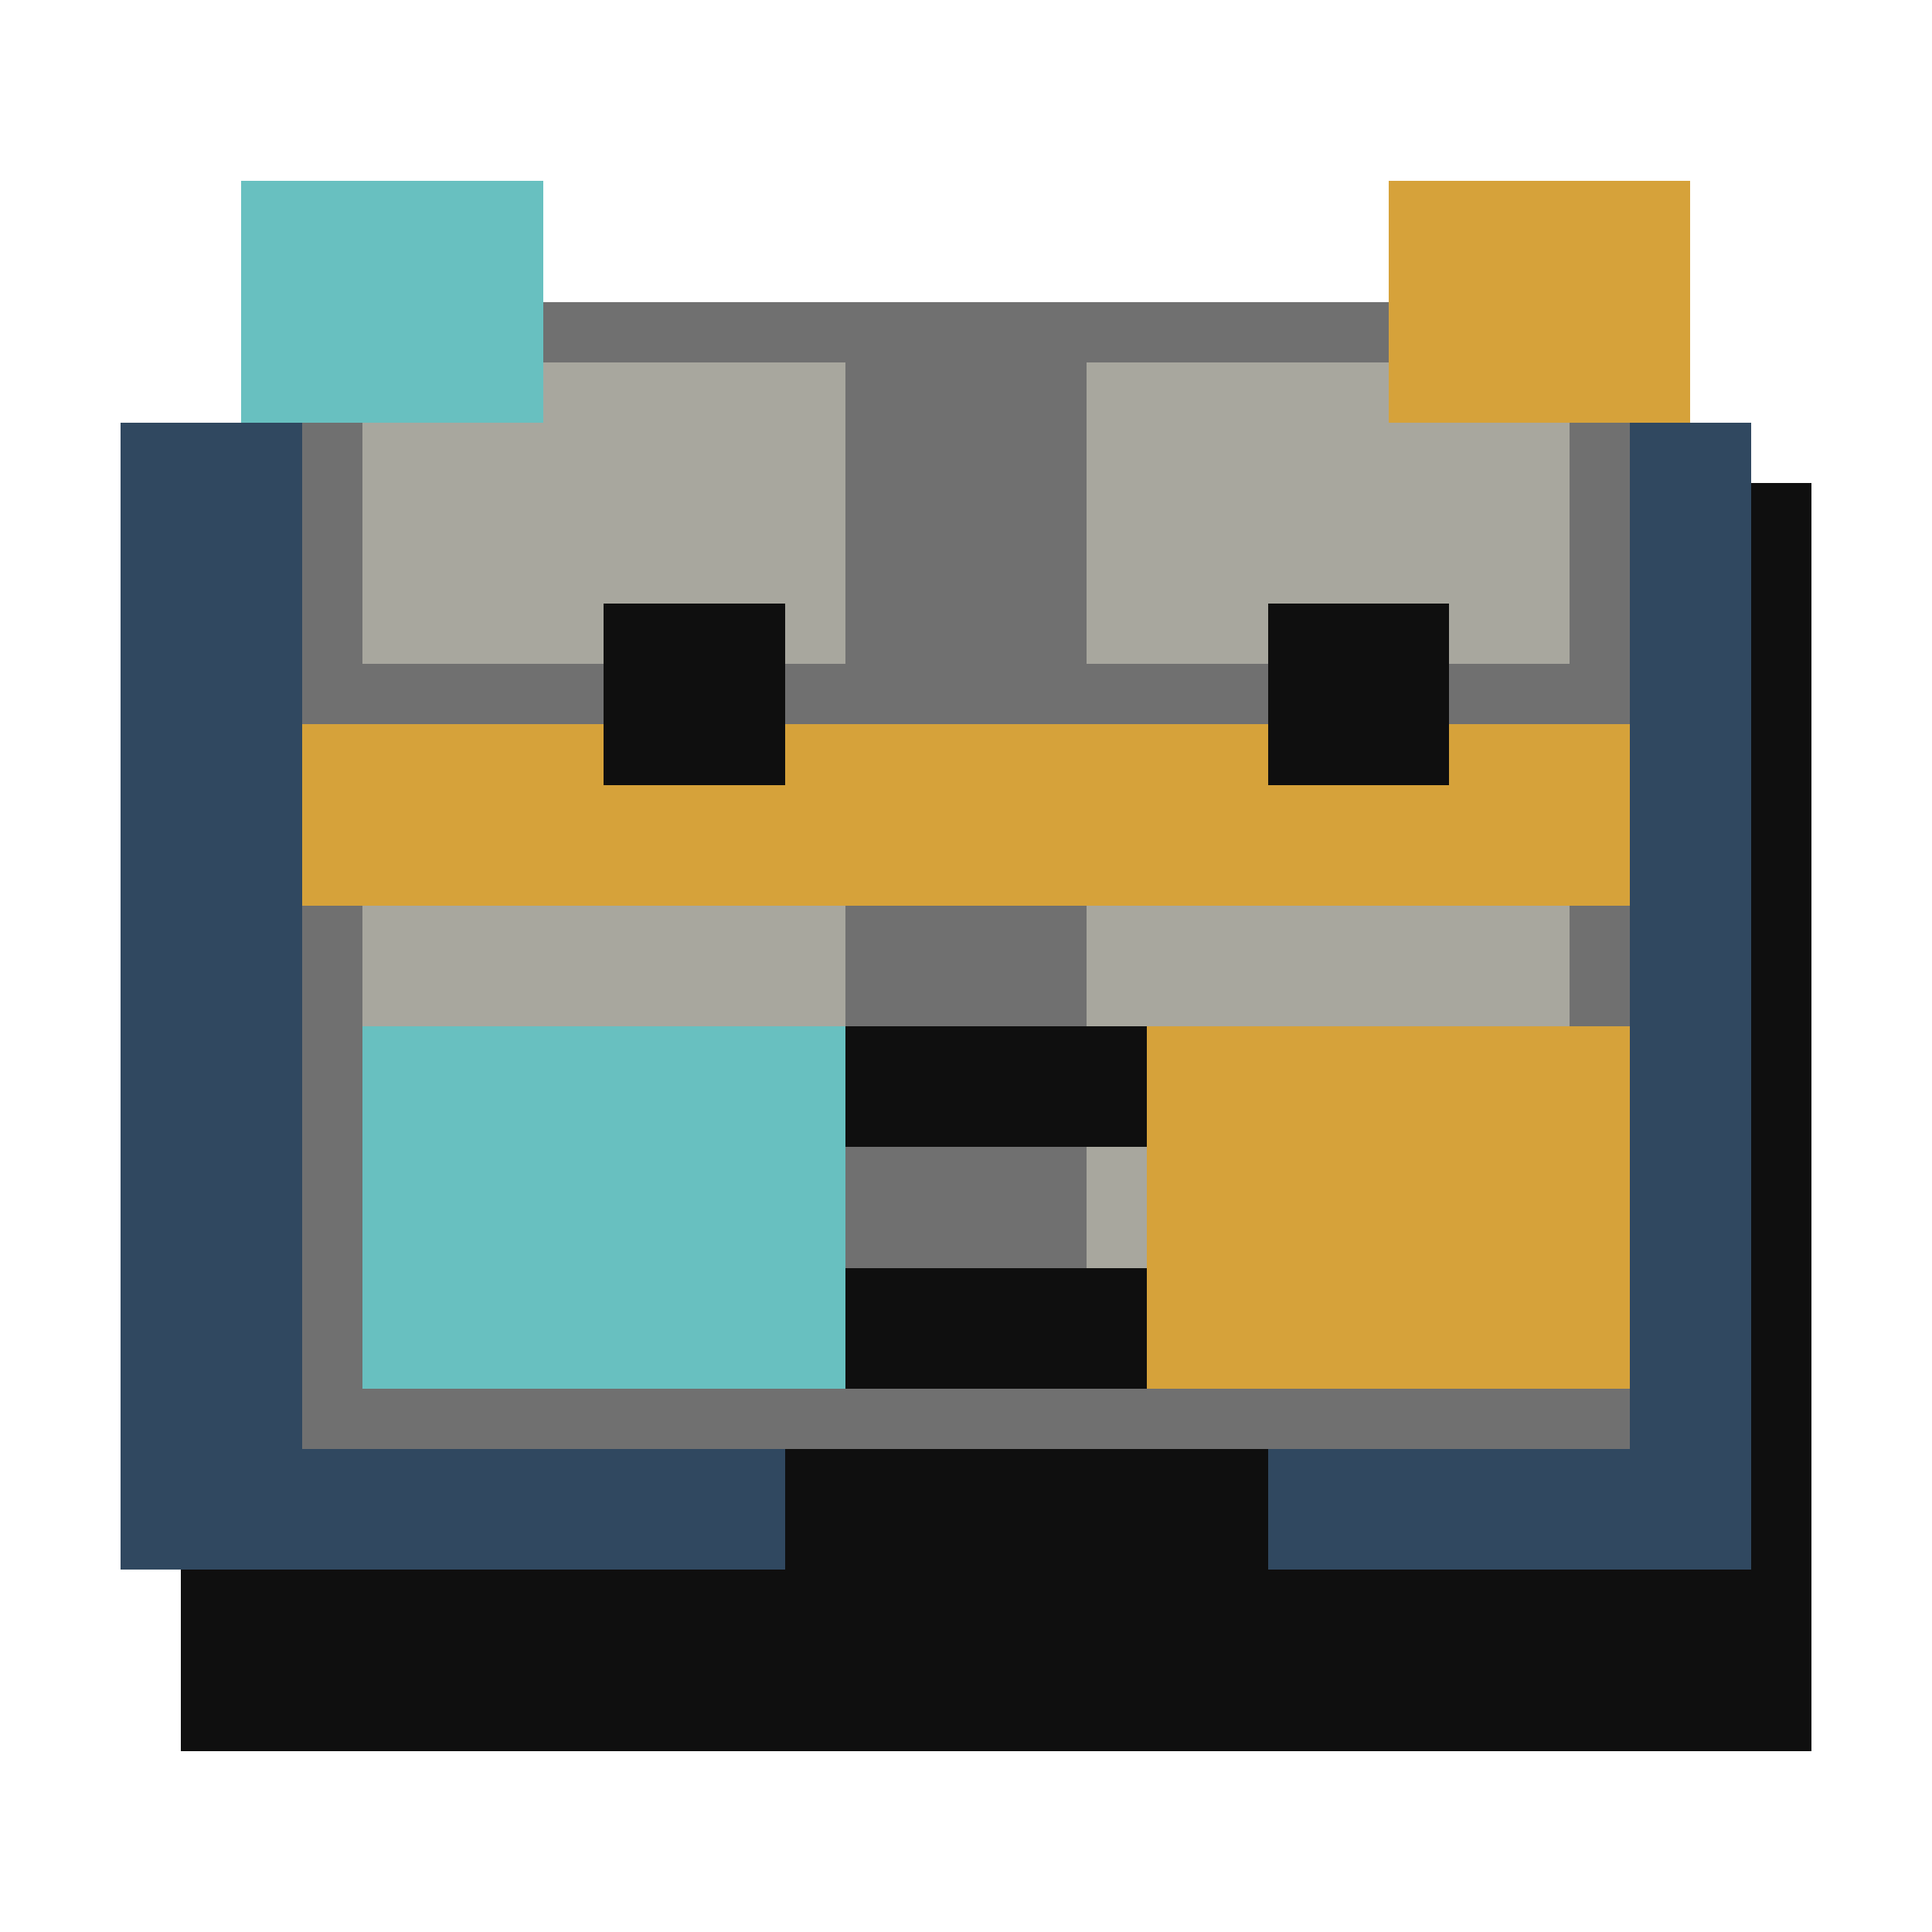
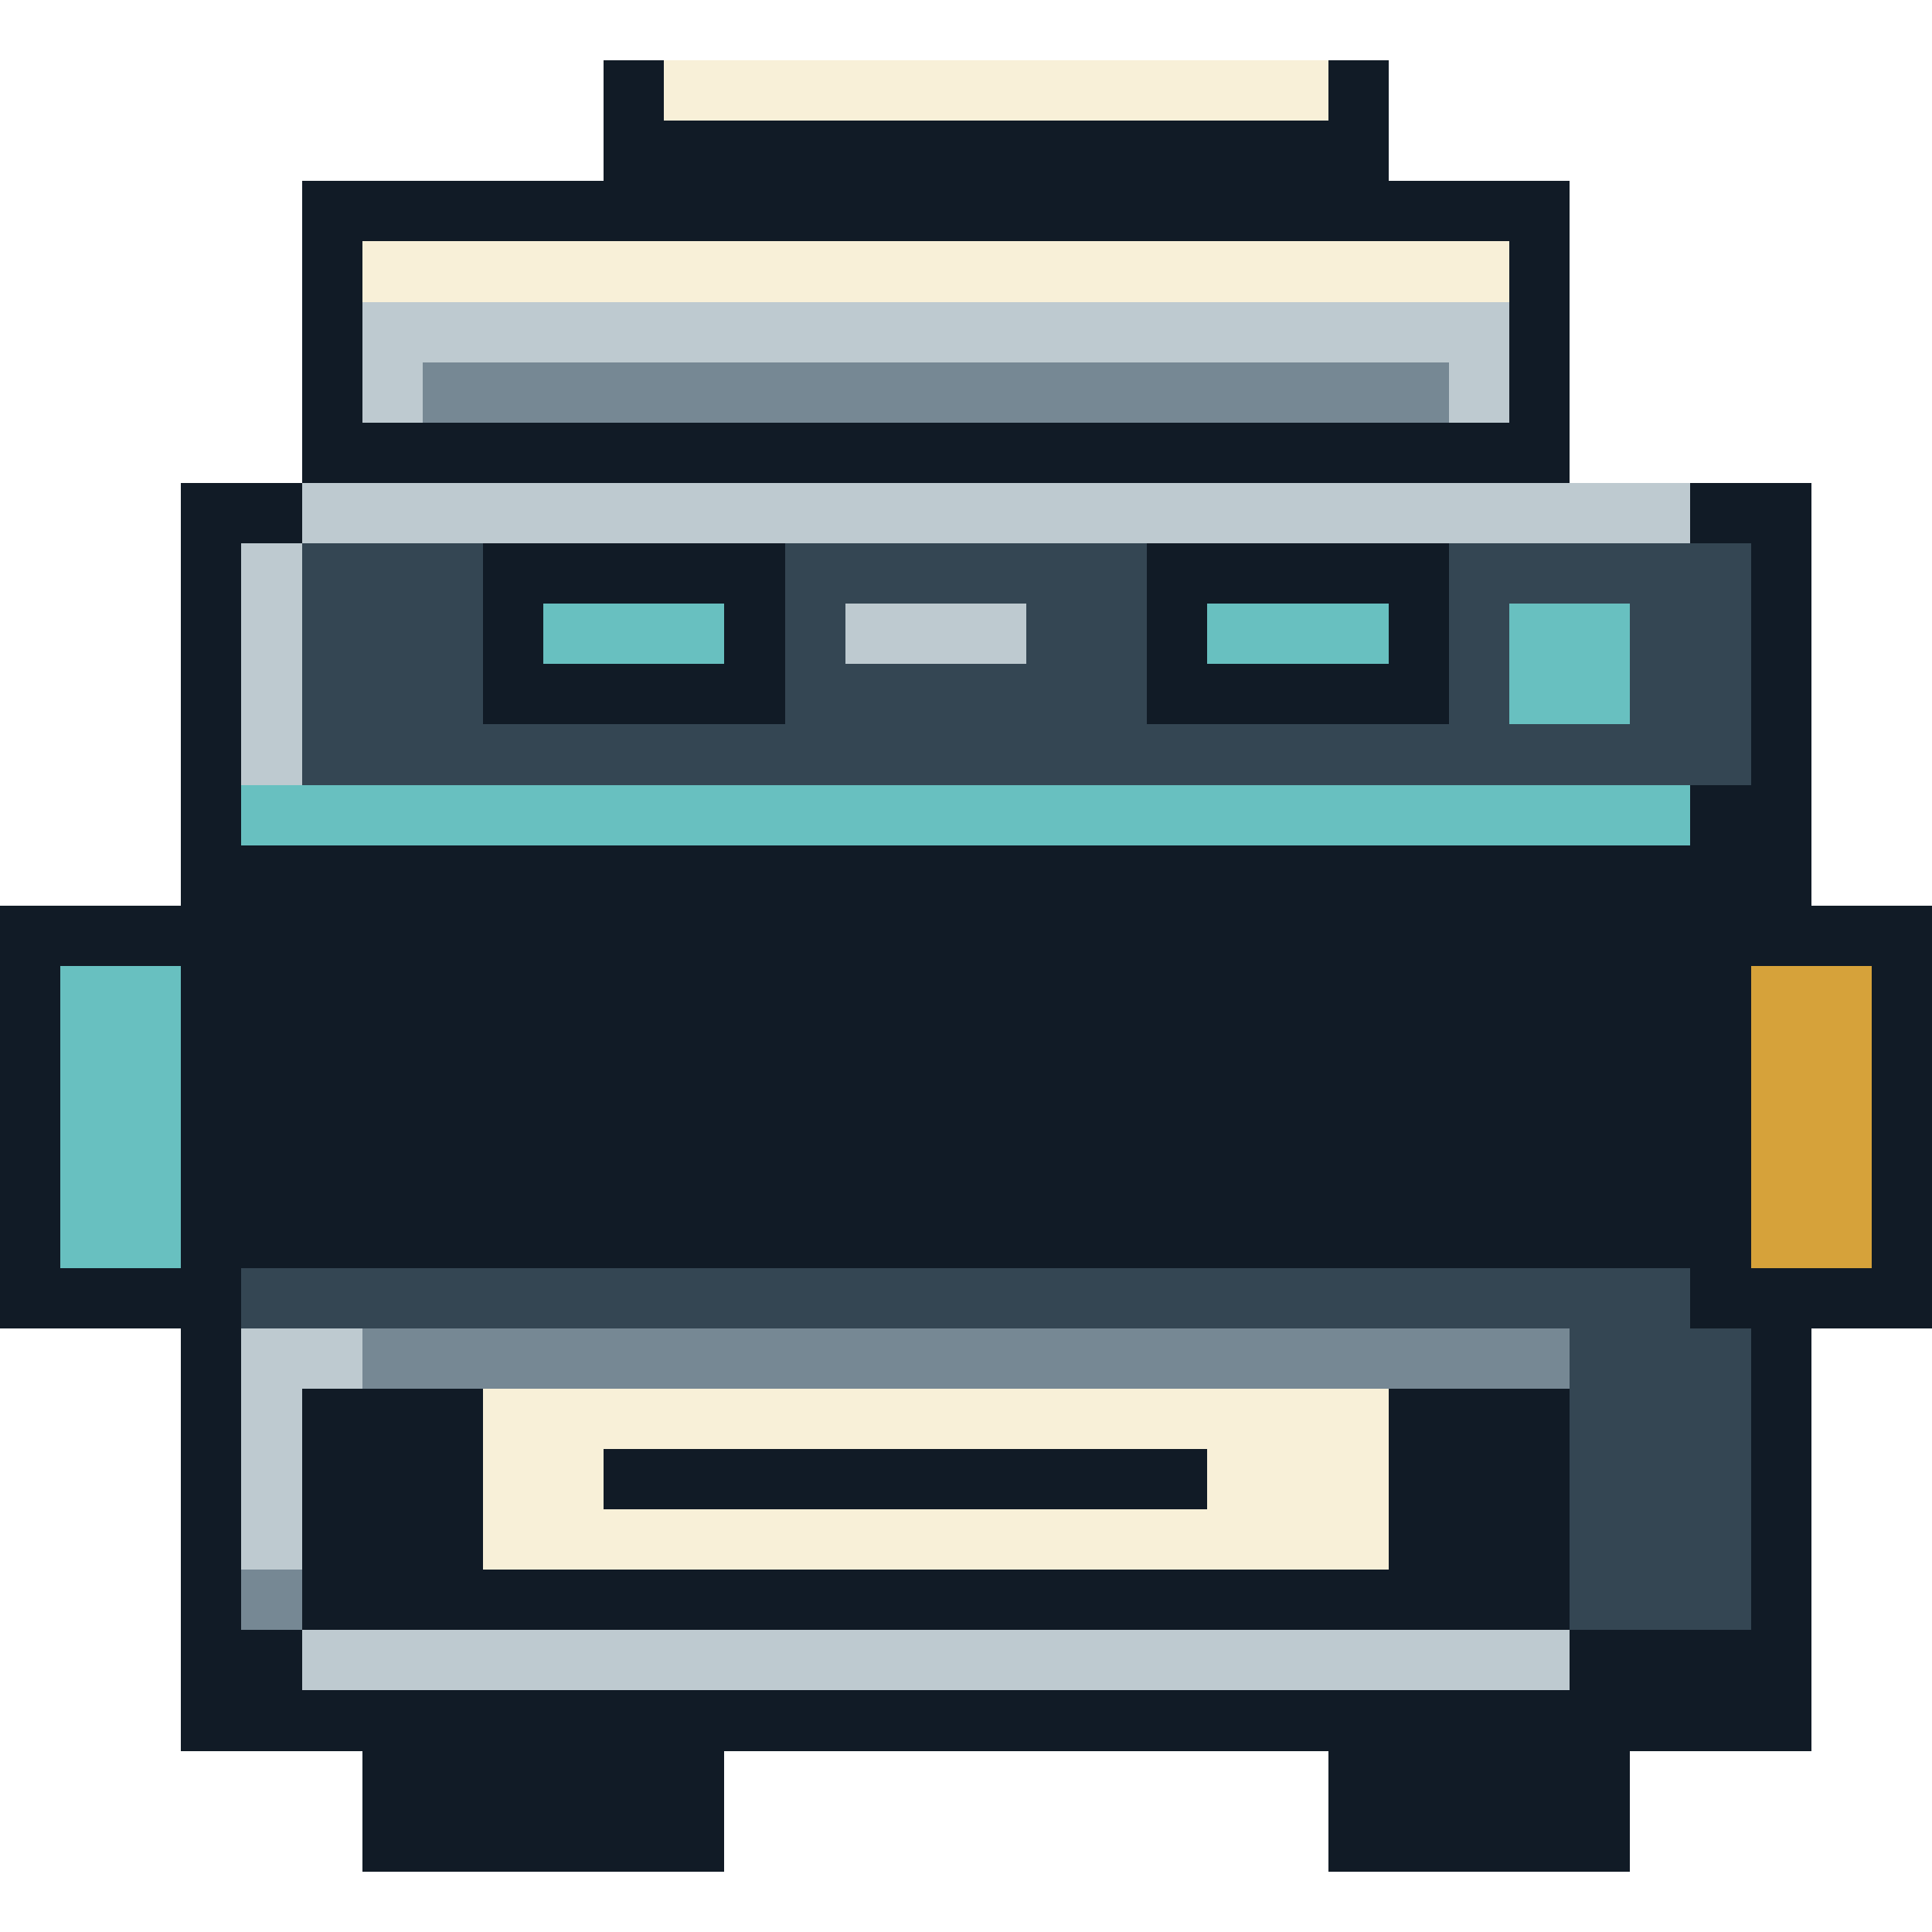
<svg xmlns="http://www.w3.org/2000/svg" width="32" height="32" viewBox="0 0 32 32" shape-rendering="crispEdges">
-   <rect width="32" height="32" fill="none" />
-   <rect x="3" y="8" width="27" height="21" fill="#0F0F0F" />
-   <rect x="2" y="7" width="27" height="19" fill="#304860" />
-   <rect x="5" y="5" width="22" height="19" fill="#707070" />
-   <rect x="6" y="6" width="8" height="5" fill="#A8A79E" />
-   <rect x="18" y="6" width="8" height="5" fill="#A8A79E" />
-   <rect x="6" y="15" width="8" height="7" fill="#A8A79E" />
-   <rect x="18" y="15" width="8" height="7" fill="#A8A79E" />
-   <rect x="5" y="12" width="22" height="3" fill="#D6A23A" />
-   <rect x="6" y="17" width="8" height="6" fill="#68C0C0" />
-   <rect x="19" y="17" width="8" height="6" fill="#D6A23A" />
-   <rect x="14" y="17" width="5" height="2" fill="#0F0F0F" />
-   <rect x="14" y="21" width="5" height="2" fill="#0F0F0F" />
-   <rect x="10" y="10" width="3" height="3" fill="#0F0F0F" />
-   <rect x="21" y="10" width="3" height="3" fill="#0F0F0F" />
-   <rect x="13" y="24" width="8" height="2" fill="#0F0F0F" />
-   <rect x="4" y="3" width="5" height="4" fill="#68C0C0" />
-   <rect x="23" y="3" width="5" height="4" fill="#D6A23A" />
+   <rect x="6" y="28" width="6" height="3" fill="#111B26" />
+   <rect x="22" y="28" width="5" height="3" fill="#111B26" />
+   <rect x="7" y="28" width="3" height="1" fill="#768894" />
+   <rect x="23" y="28" width="2" height="1" fill="#768894" />
+   <rect x="3" y="8" width="27" height="21" fill="#111B26" />
+   <rect x="4" y="9" width="24" height="18" fill="#768894" />
+   <rect x="4" y="9" width="2" height="17" fill="#BECAD0" />
+   <rect x="26" y="9" width="3" height="18" fill="#344653" />
+   <rect x="5" y="3" width="21" height="6" fill="#111B26" />
+   <rect x="6" y="4" width="19" height="3" fill="#BECAD0" />
+   <rect x="6" y="4" width="19" height="1" fill="#F8F0D8" />
+   <rect x="7" y="6" width="17" height="1" fill="#768894" />
+   <rect x="10" y="1" width="13" height="2" fill="#111B26" />
+   <rect x="11" y="1" width="11" height="1" fill="#F8F0D8" />
+   <rect x="5" y="8" width="23" height="5" fill="#344653" />
+   <rect x="5" y="8" width="23" height="1" fill="#BECAD0" />
+   <rect x="8" y="9" width="5" height="3" fill="#111B26" />
+   <rect x="19" y="9" width="5" height="3" fill="#111B26" />
+   <rect x="9" y="10" width="3" height="1" fill="#68C0C0" />
+   <rect x="20" y="10" width="3" height="1" fill="#68C0C0" />
+   <rect x="14" y="10" width="3" height="1" fill="#BECAD0" />
+   <rect x="25" y="10" width="2" height="2" fill="#68C0C0" />
+   <rect x="3" y="13" width="26" height="9" fill="#111B26" />
+   <rect x="4" y="13" width="24" height="1" fill="#68C0C0" />
+   <rect x="4" y="21" width="24" height="1" fill="#344653" />
+   <rect x="5" y="23" width="21" height="4" fill="#111B26" />
+   <rect x="8" y="23" width="15" height="3" fill="#F8F0D8" />
+   <rect x="10" y="24" width="10" height="1" fill="#111B26" />
+   <rect x="5" y="27" width="21" height="1" fill="#BECAD0" />
+   <rect x="0" y="15" width="3" height="7" fill="#111B26" />
+   <rect x="1" y="16" width="2" height="5" fill="#68C0C0" />
+   <rect x="29" y="15" width="3" height="7" fill="#111B26" />
+   <rect x="29" y="16" width="2" height="5" fill="#D6A23A" />
</svg>
